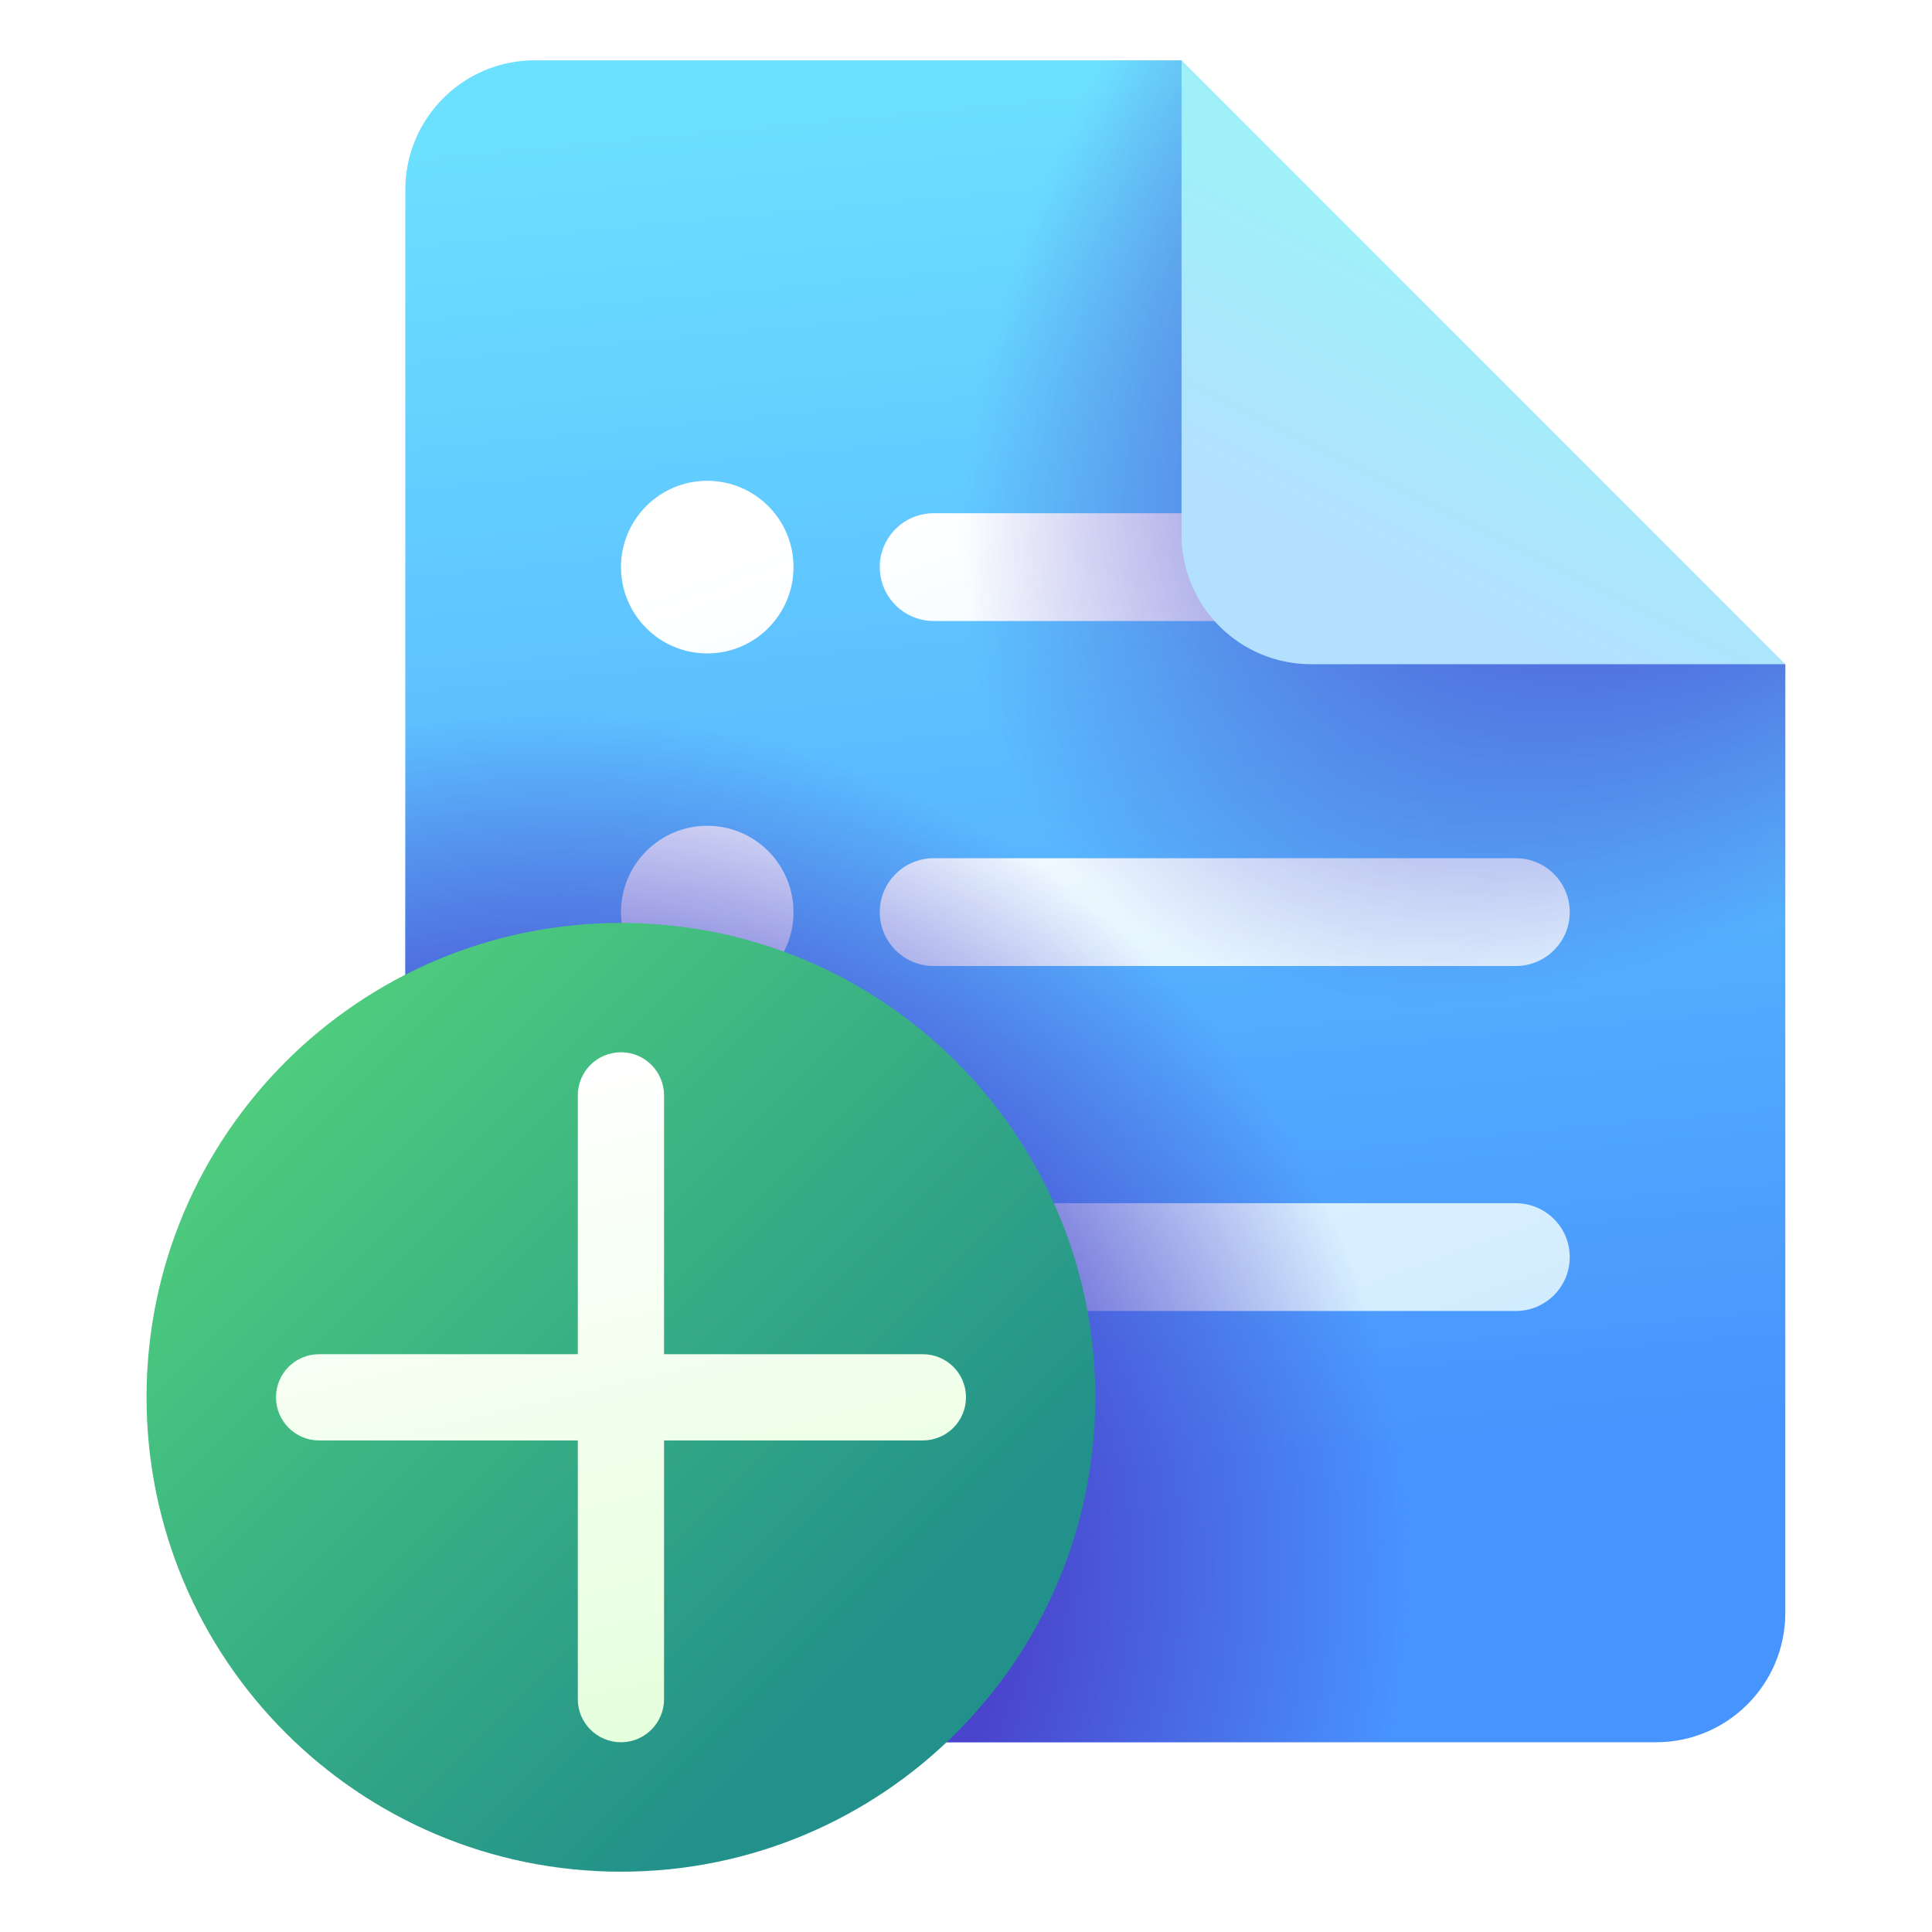
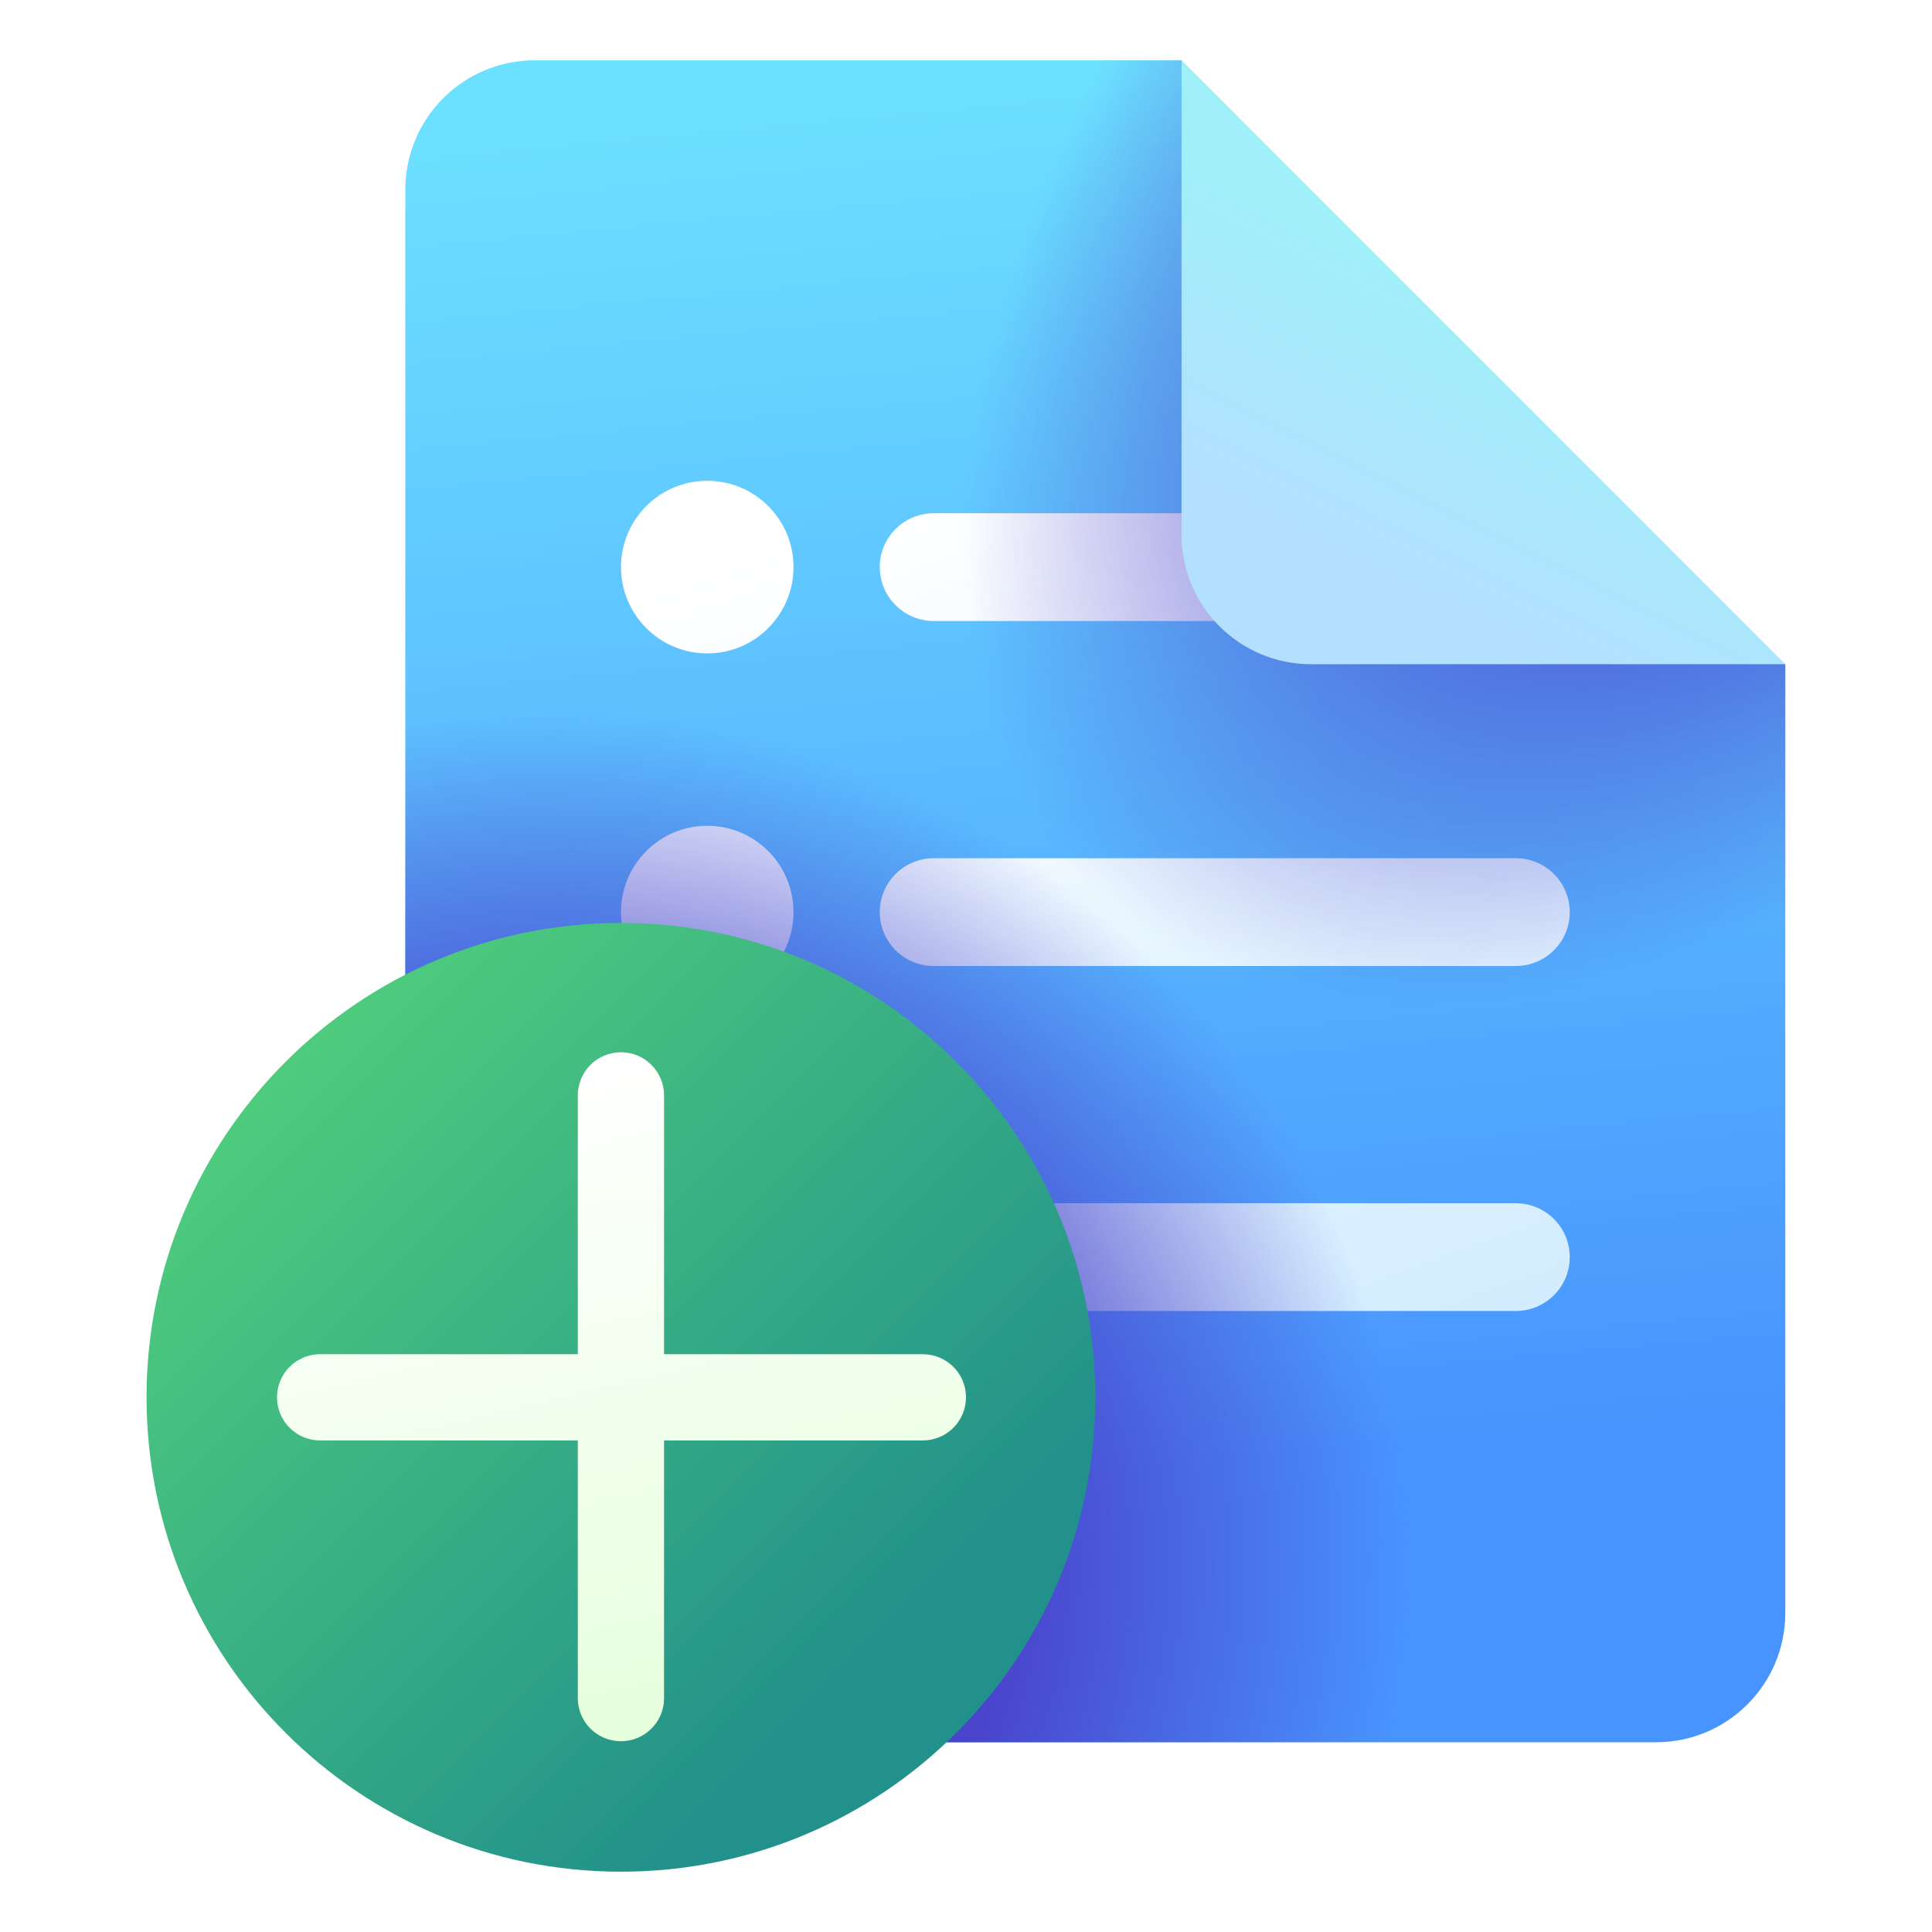
- <svg xmlns="http://www.w3.org/2000/svg" width="140px" height="140px" style="shape-rendering:geometricPrecision; text-rendering:geometricPrecision; image-rendering:optimizeQuality; fill-rule:evenodd; clip-rule:evenodd" viewBox="0 0 140 140">
+ <svg xmlns="http://www.w3.org/2000/svg" width="140" height="140" style="shape-rendering:geometricPrecision;text-rendering:geometricPrecision;image-rendering:optimizeQuality;fill-rule:evenodd;clip-rule:evenodd" viewBox="0 0 140 140">
  <defs>
-     <style type="text/css">
-    
-     .fil6 {fill:url(#id0)}
-     .fil0 {fill:url(#id1);fill-rule:nonzero}
-     .fil5 {fill:url(#id2);fill-rule:nonzero}
-     .fil1 {fill:url(#id3);fill-rule:nonzero}
-     .fil4 {fill:url(#id4);fill-rule:nonzero}
-     .fil2 {fill:url(#id5);fill-rule:nonzero}
-     .fil3 {fill:url(#id6);fill-rule:nonzero}
-    
-   </style>
-     <linearGradient id="id0" gradientUnits="userSpaceOnUse" x1="29.37" y1="79.38" x2="41.87" y2="132.5">
-       <stop offset="0" style="stop-opacity:1; stop-color:white" />
-       <stop offset="1" style="stop-opacity:1; stop-color:#E3FFD9" />
+     <linearGradient id="g" gradientUnits="userSpaceOnUse" x1="29.37" y1="79.38" x2="41.87" y2="132.5">
+       <stop offset="0" style="stop-opacity:1;stop-color:white" />
+       <stop offset="1" style="stop-opacity:1;stop-color:#e3ffd9" />
    </linearGradient>
-     <linearGradient id="id1" gradientUnits="userSpaceOnUse" x1="98.12" y1="4.38" x2="107.5" y2="104.38">
-       <stop offset="0" style="stop-opacity:1; stop-color:#6CE0FF" />
-       <stop offset="1" style="stop-opacity:1; stop-color:#4894FE" />
+     <linearGradient id="a" gradientUnits="userSpaceOnUse" x1="98.12" y1="4.38" x2="107.5" y2="104.38">
+       <stop offset="0" style="stop-opacity:1;stop-color:#6ce0ff" />
+       <stop offset="1" style="stop-opacity:1;stop-color:#4894fe" />
    </linearGradient>
-     <linearGradient id="id2" gradientUnits="userSpaceOnUse" x1="10.62" y1="79.38" x2="57.5" y2="126.25">
-       <stop offset="0" style="stop-opacity:1; stop-color:#52D17C" />
-       <stop offset="1" style="stop-opacity:1; stop-color:#22918B" />
+     <linearGradient id="f" gradientUnits="userSpaceOnUse" x1="10.62" y1="79.38" x2="57.5" y2="126.25">
+       <stop offset="0" style="stop-opacity:1;stop-color:#52d17c" />
+       <stop offset="1" style="stop-opacity:1;stop-color:#22918b" />
    </linearGradient>
-     <linearGradient id="id3" gradientUnits="userSpaceOnUse" x1="57.5" y1="38.75" x2="98.12" y2="151.25">
-       <stop offset="0" style="stop-opacity:1; stop-color:white" />
-       <stop offset="1" style="stop-opacity:1; stop-color:#B3E0FF" />
+     <linearGradient id="b" gradientUnits="userSpaceOnUse" x1="57.5" y1="38.75" x2="98.12" y2="151.25">
+       <stop offset="0" style="stop-opacity:1;stop-color:white" />
+       <stop offset="1" style="stop-opacity:1;stop-color:#b3e0ff" />
    </linearGradient>
-     <linearGradient id="id4" gradientUnits="userSpaceOnUse" x1="104.37" y1="20" x2="95" y2="38.75">
-       <stop offset="0" style="stop-opacity:1; stop-color:#9FF0F9" />
-       <stop offset="1" style="stop-opacity:1; stop-color:#B3E0FF" />
+     <linearGradient id="e" gradientUnits="userSpaceOnUse" x1="104.37" y1="20" x2="95" y2="38.75">
+       <stop offset="0" style="stop-opacity:1;stop-color:#9ff0f9" />
+       <stop offset="1" style="stop-opacity:1;stop-color:#b3e0ff" />
    </linearGradient>
-     <radialGradient id="id5" gradientUnits="userSpaceOnUse" gradientTransform="matrix(-1.77721 1.81812 -1.07444 -1.05026 380 -224)" cx="133.38" cy="9.25" r="30.47" fx="133.38" fy="9.25">
-       <stop offset="0" style="stop-opacity:1; stop-color:#4A43CB" />
-       <stop offset="0.361" style="stop-opacity:1; stop-color:#4A43CB" />
-       <stop offset="1" style="stop-opacity:0; stop-color:#4A43CB" />
+     <radialGradient id="c" gradientUnits="userSpaceOnUse" gradientTransform="rotate(134.348 237.14 -32.03)scale(2.54245 1.50249)" cx="133.38" cy="9.25" r="30.47" fx="133.38" fy="9.25">
+       <stop offset="0" style="stop-opacity:1;stop-color:#4a43cb" />
+       <stop offset=".361" style="stop-opacity:1;stop-color:#4a43cb" />
+       <stop offset="1" style="stop-opacity:0;stop-color:#4a43cb" />
    </radialGradient>
-     <radialGradient id="id6" gradientUnits="userSpaceOnUse" gradientTransform="matrix(0.069069 1.54325 -1.55318 0.0695137 214 45)" cx="39.37" cy="114.06" r="40.22" fx="39.37" fy="114.06">
-       <stop offset="0" style="stop-opacity:1; stop-color:#4A43CB" />
-       <stop offset="0.529" style="stop-opacity:1; stop-color:#4A43CB" />
-       <stop offset="1" style="stop-opacity:0; stop-color:#4A43CB" />
+     <radialGradient id="d" gradientUnits="userSpaceOnUse" gradientTransform="matrix(.06907 1.54325 -1.55318 .06951 214 45)" cx="39.37" cy="114.06" r="40.22" fx="39.37" fy="114.06">
+       <stop offset="0" style="stop-opacity:1;stop-color:#4a43cb" />
+       <stop offset=".529" style="stop-opacity:1;stop-color:#4a43cb" />
+       <stop offset="1" style="stop-opacity:0;stop-color:#4a43cb" />
    </radialGradient>
  </defs>
-   <g>
-     <path class="fil0" d="M38.75 126.25l81.25 0c5.18,0 9.37,-4.2 9.37,-9.37l0 -68.75 -31.25 -12.5 -12.5 -31.26 -46.87 0c-5.18,0 -9.38,4.2 -9.38,9.38l0 103.13c0,5.17 4.2,9.37 9.38,9.37z" />
-     <path class="fil1" d="M57.5 41.09c0,-3.45 -2.8,-6.25 -6.25,-6.25 -3.45,0 -6.25,2.8 -6.25,6.25 0,3.46 2.8,6.26 6.25,6.26 3.45,0 6.25,-2.8 6.25,-6.26zm0 25.01c0,-3.46 -2.8,-6.26 -6.25,-6.26 -3.45,0 -6.25,2.8 -6.25,6.26 0,3.45 2.8,6.24 6.25,6.24 3.45,0 6.25,-2.79 6.25,-6.24zm-6.25 31.25c3.45,0 6.25,-2.8 6.25,-6.26 0,-3.45 -2.8,-6.24 -6.25,-6.24 -3.45,0 -6.25,2.79 -6.25,6.24 0,3.46 2.8,6.26 6.25,6.26zm12.5 -56.26c0,2.16 1.75,3.91 3.91,3.91l42.18 0c2.16,0 3.91,-1.75 3.91,-3.91 0,-2.15 -1.75,-3.9 -3.91,-3.9l-42.18 0c-2.16,0 -3.91,1.75 -3.91,3.9zm3.91 21.1c-2.16,0 -3.91,1.75 -3.91,3.91 0,2.15 1.75,3.9 3.91,3.9l42.18 0c2.16,0 3.91,-1.75 3.91,-3.9 0,-2.16 -1.75,-3.91 -3.91,-3.91l-42.18 0zm-3.91 28.9c0,2.16 1.75,3.91 3.91,3.91l42.18 0c2.16,0 3.91,-1.75 3.91,-3.91 0,-2.15 -1.75,-3.9 -3.91,-3.9l-42.18 0c-2.16,0 -3.91,1.75 -3.91,3.9z" />
-     <path class="fil2" d="M38.75 126.25l81.25 0c5.18,0 9.37,-4.2 9.37,-9.37l0 -68.75 -31.25 -12.5 -12.5 -31.26 -46.87 0c-5.18,0 -9.38,4.2 -9.38,9.38l0 103.13c0,5.17 4.2,9.37 9.38,9.37z" />
-     <path class="fil3" d="M38.75 126.25l81.25 0c5.18,0 9.37,-4.2 9.37,-9.37l0 -68.75 -31.25 -12.5 -12.5 -31.26 -46.87 0c-5.18,0 -9.38,4.2 -9.38,9.38l0 103.13c0,5.17 4.2,9.37 9.38,9.37z" />
-     <path class="fil4" d="M85.62 38.75l0 -34.38 43.75 43.76 -34.37 0c-5.18,0 -9.38,-4.2 -9.38,-9.38z" />
-     <path class="fil5" d="M45 66.88c18.98,0 34.37,15.39 34.37,34.37 0,18.99 -15.39,34.38 -34.37,34.38 -18.99,0 -34.38,-15.39 -34.38,-34.38 0,-18.98 15.39,-34.37 34.38,-34.37z" />
-     <path class="fil6" d="M45 76.25c1.72,0 3.12,1.4 3.12,3.13l0 18.75 18.75 0c1.73,0 3.13,1.4 3.13,3.12 0,1.73 -1.4,3.13 -3.13,3.13l-18.75 0 0 18.75c0,1.72 -1.4,3.12 -3.12,3.12 -1.73,0 -3.13,-1.4 -3.13,-3.12l0 -18.75 -18.75 0c-1.72,0 -3.12,-1.4 -3.12,-3.13 0,-1.72 1.4,-3.12 3.12,-3.12l18.75 0 0 -18.75c0,-1.73 1.4,-3.13 3.13,-3.13z" />
-   </g>
+   <path d="M38.75 126.25H120c5.18 0 9.37-4.2 9.37-9.37V48.13l-31.25-12.5-12.5-31.26H38.75a9.38 9.38 0 0 0-9.38 9.38v103.13c0 5.17 4.2 9.37 9.38 9.37" style="fill:url(#a);fill-rule:nonzero" />
+   <path d="M57.5 41.09c0-3.45-2.8-6.25-6.25-6.25S45 37.64 45 41.09c0 3.46 2.8 6.26 6.25 6.26s6.25-2.8 6.25-6.26m0 25.01c0-3.46-2.8-6.26-6.25-6.26S45 62.64 45 66.1c0 3.45 2.8 6.24 6.25 6.24s6.25-2.79 6.25-6.24m-6.25 31.25c3.45 0 6.25-2.8 6.25-6.26 0-3.45-2.8-6.24-6.25-6.24S45 87.64 45 91.09c0 3.46 2.8 6.26 6.25 6.26m12.5-56.26A3.91 3.91 0 0 0 67.66 45h42.18a3.91 3.91 0 0 0 3.91-3.91c0-2.15-1.75-3.9-3.91-3.9H67.66c-2.16 0-3.91 1.75-3.91 3.9m3.91 21.1a3.91 3.91 0 0 0-3.91 3.91c0 2.15 1.75 3.9 3.91 3.9h42.18c2.16 0 3.91-1.75 3.91-3.9a3.91 3.91 0 0 0-3.91-3.91zm-3.91 28.9A3.91 3.91 0 0 0 67.66 95h42.18a3.91 3.91 0 0 0 3.91-3.91c0-2.15-1.75-3.9-3.91-3.9H67.66c-2.16 0-3.91 1.75-3.91 3.9" style="fill:url(#b);fill-rule:nonzero" />
+   <path d="M38.75 126.25H120c5.18 0 9.37-4.2 9.37-9.37V48.13l-31.25-12.5-12.5-31.26H38.75a9.38 9.38 0 0 0-9.38 9.38v103.13c0 5.17 4.2 9.37 9.38 9.37" style="fill:url(#c);fill-rule:nonzero" />
+   <path d="M38.75 126.25H120c5.18 0 9.37-4.2 9.37-9.37V48.13l-31.25-12.5-12.5-31.26H38.75a9.38 9.38 0 0 0-9.38 9.38v103.13c0 5.17 4.2 9.37 9.38 9.37" style="fill:url(#d);fill-rule:nonzero" />
+   <path d="M85.62 38.75V4.37l43.75 43.76H95a9.38 9.38 0 0 1-9.38-9.38" style="fill:url(#e);fill-rule:nonzero" />
+   <path d="M45 66.88c18.98 0 34.37 15.39 34.37 34.37 0 18.99-15.39 34.38-34.37 34.38-18.99 0-34.38-15.39-34.38-34.38 0-18.98 15.39-34.37 34.38-34.37" style="fill:url(#f);fill-rule:nonzero" />
+   <path d="M45 76.25c1.72 0 3.12 1.4 3.12 3.13v18.75h18.75c1.73 0 3.13 1.4 3.13 3.12 0 1.73-1.4 3.13-3.13 3.13H48.12v18.75a3.126 3.126 0 0 1-6.25 0v-18.75H23.12a3.126 3.126 0 0 1 0-6.25h18.75V79.38c0-1.73 1.4-3.13 3.13-3.13" style="fill:url(#g)" />
</svg>
